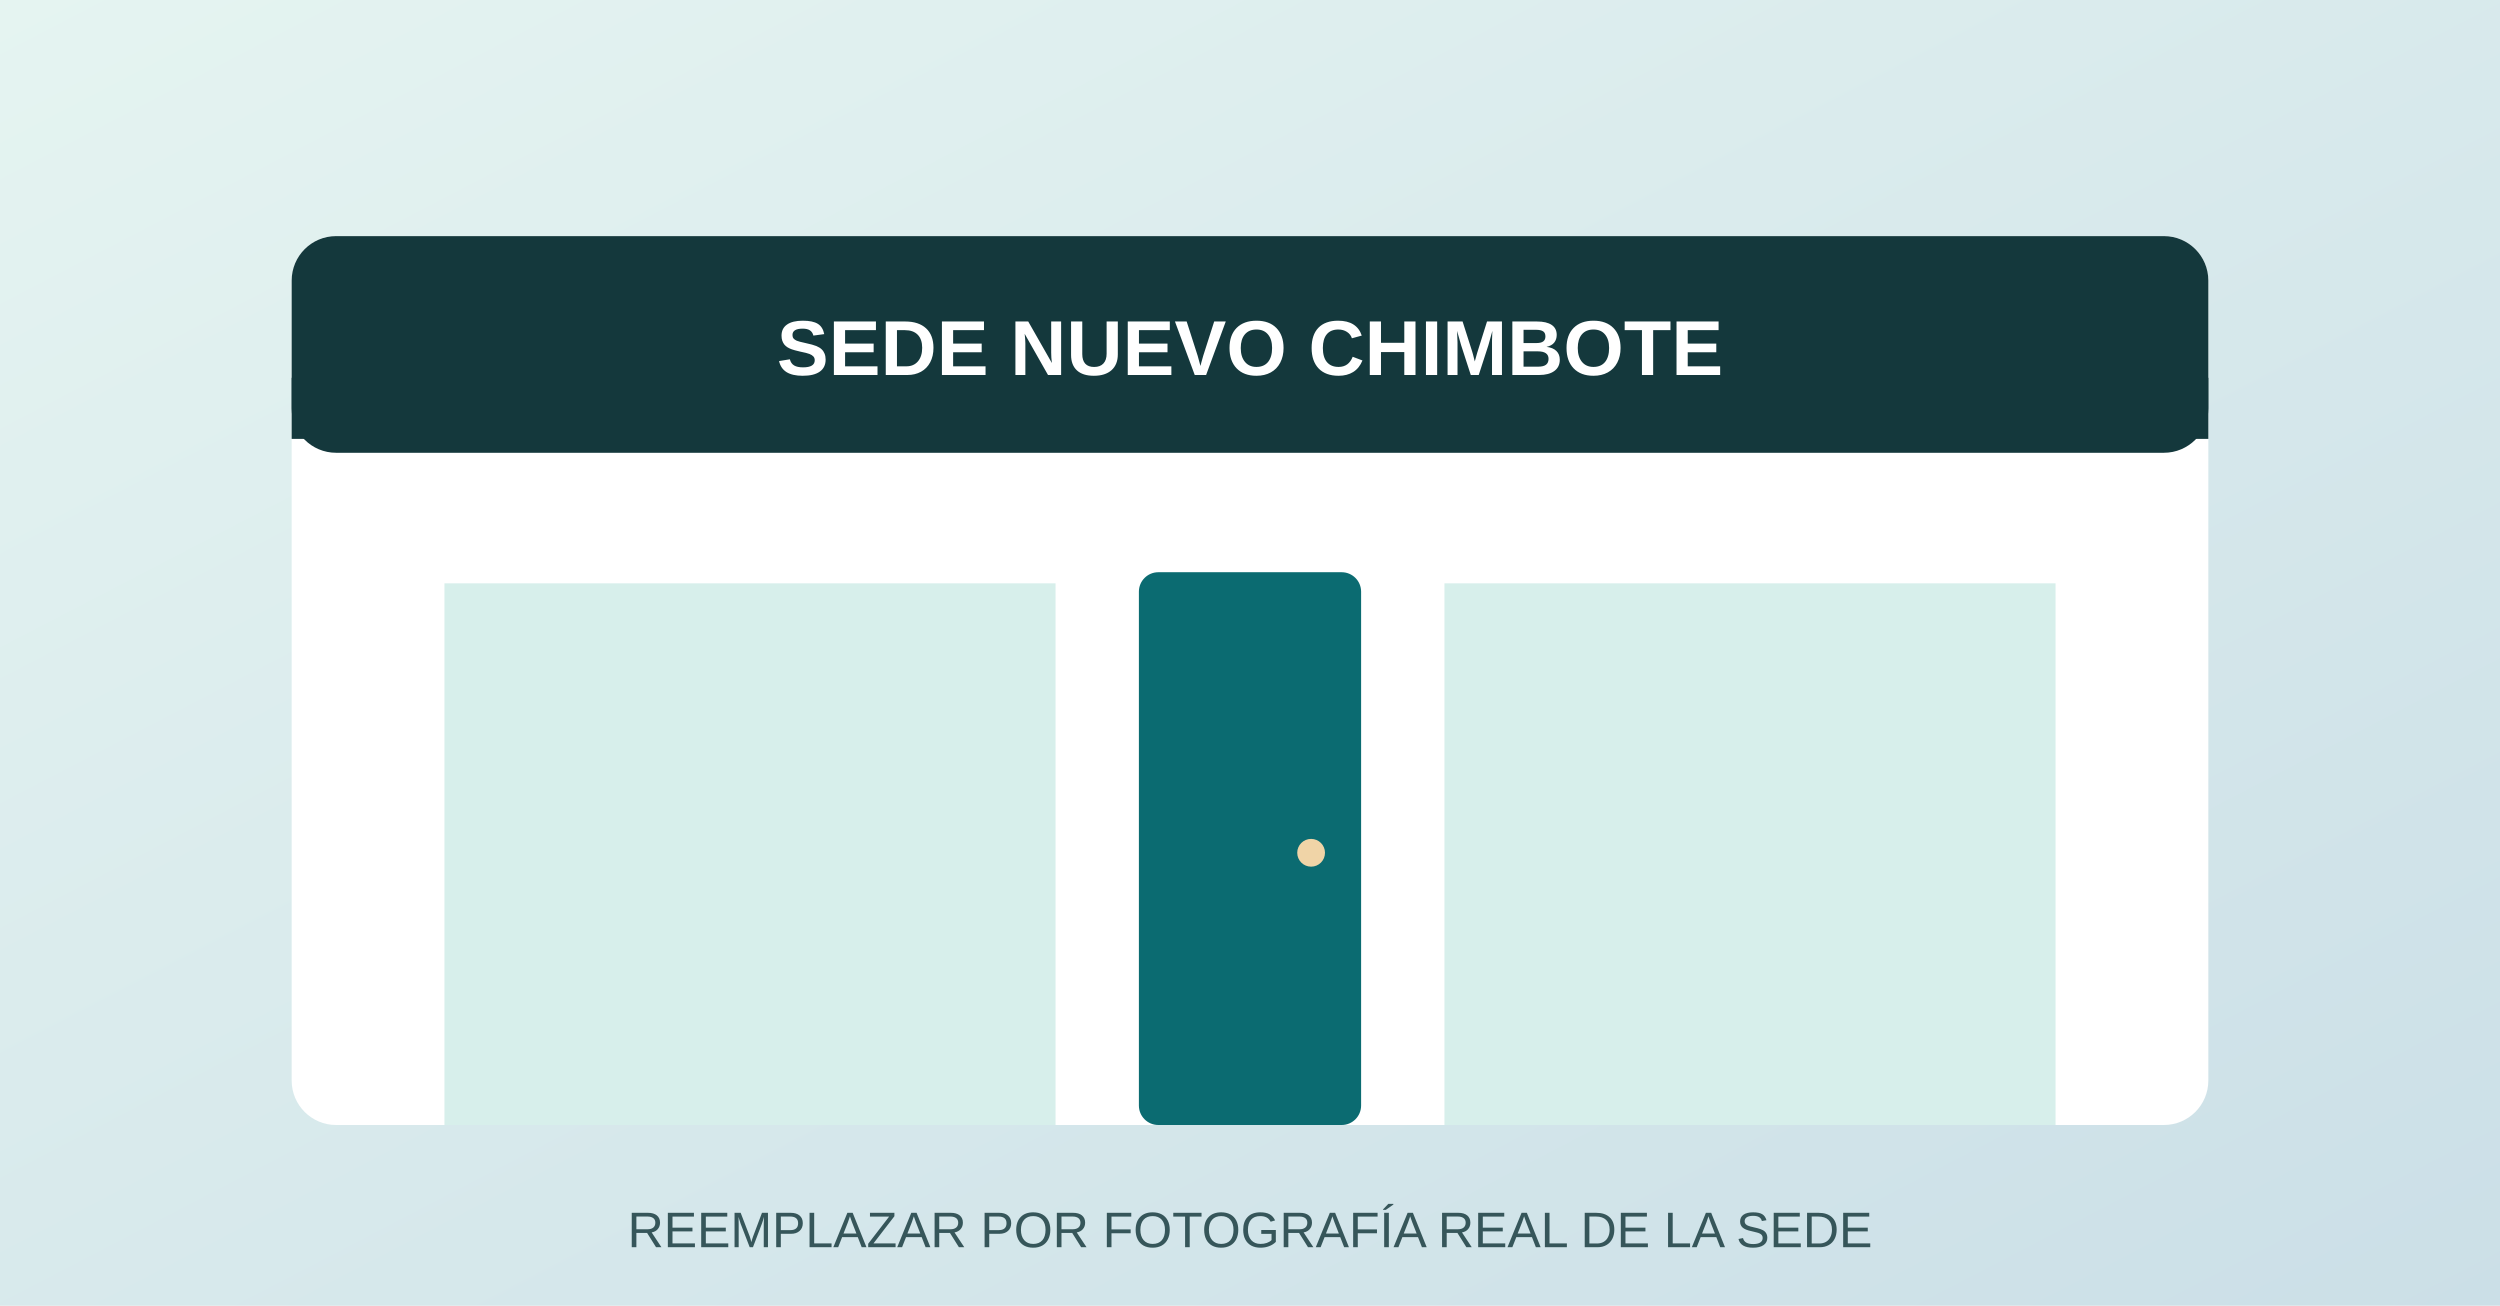
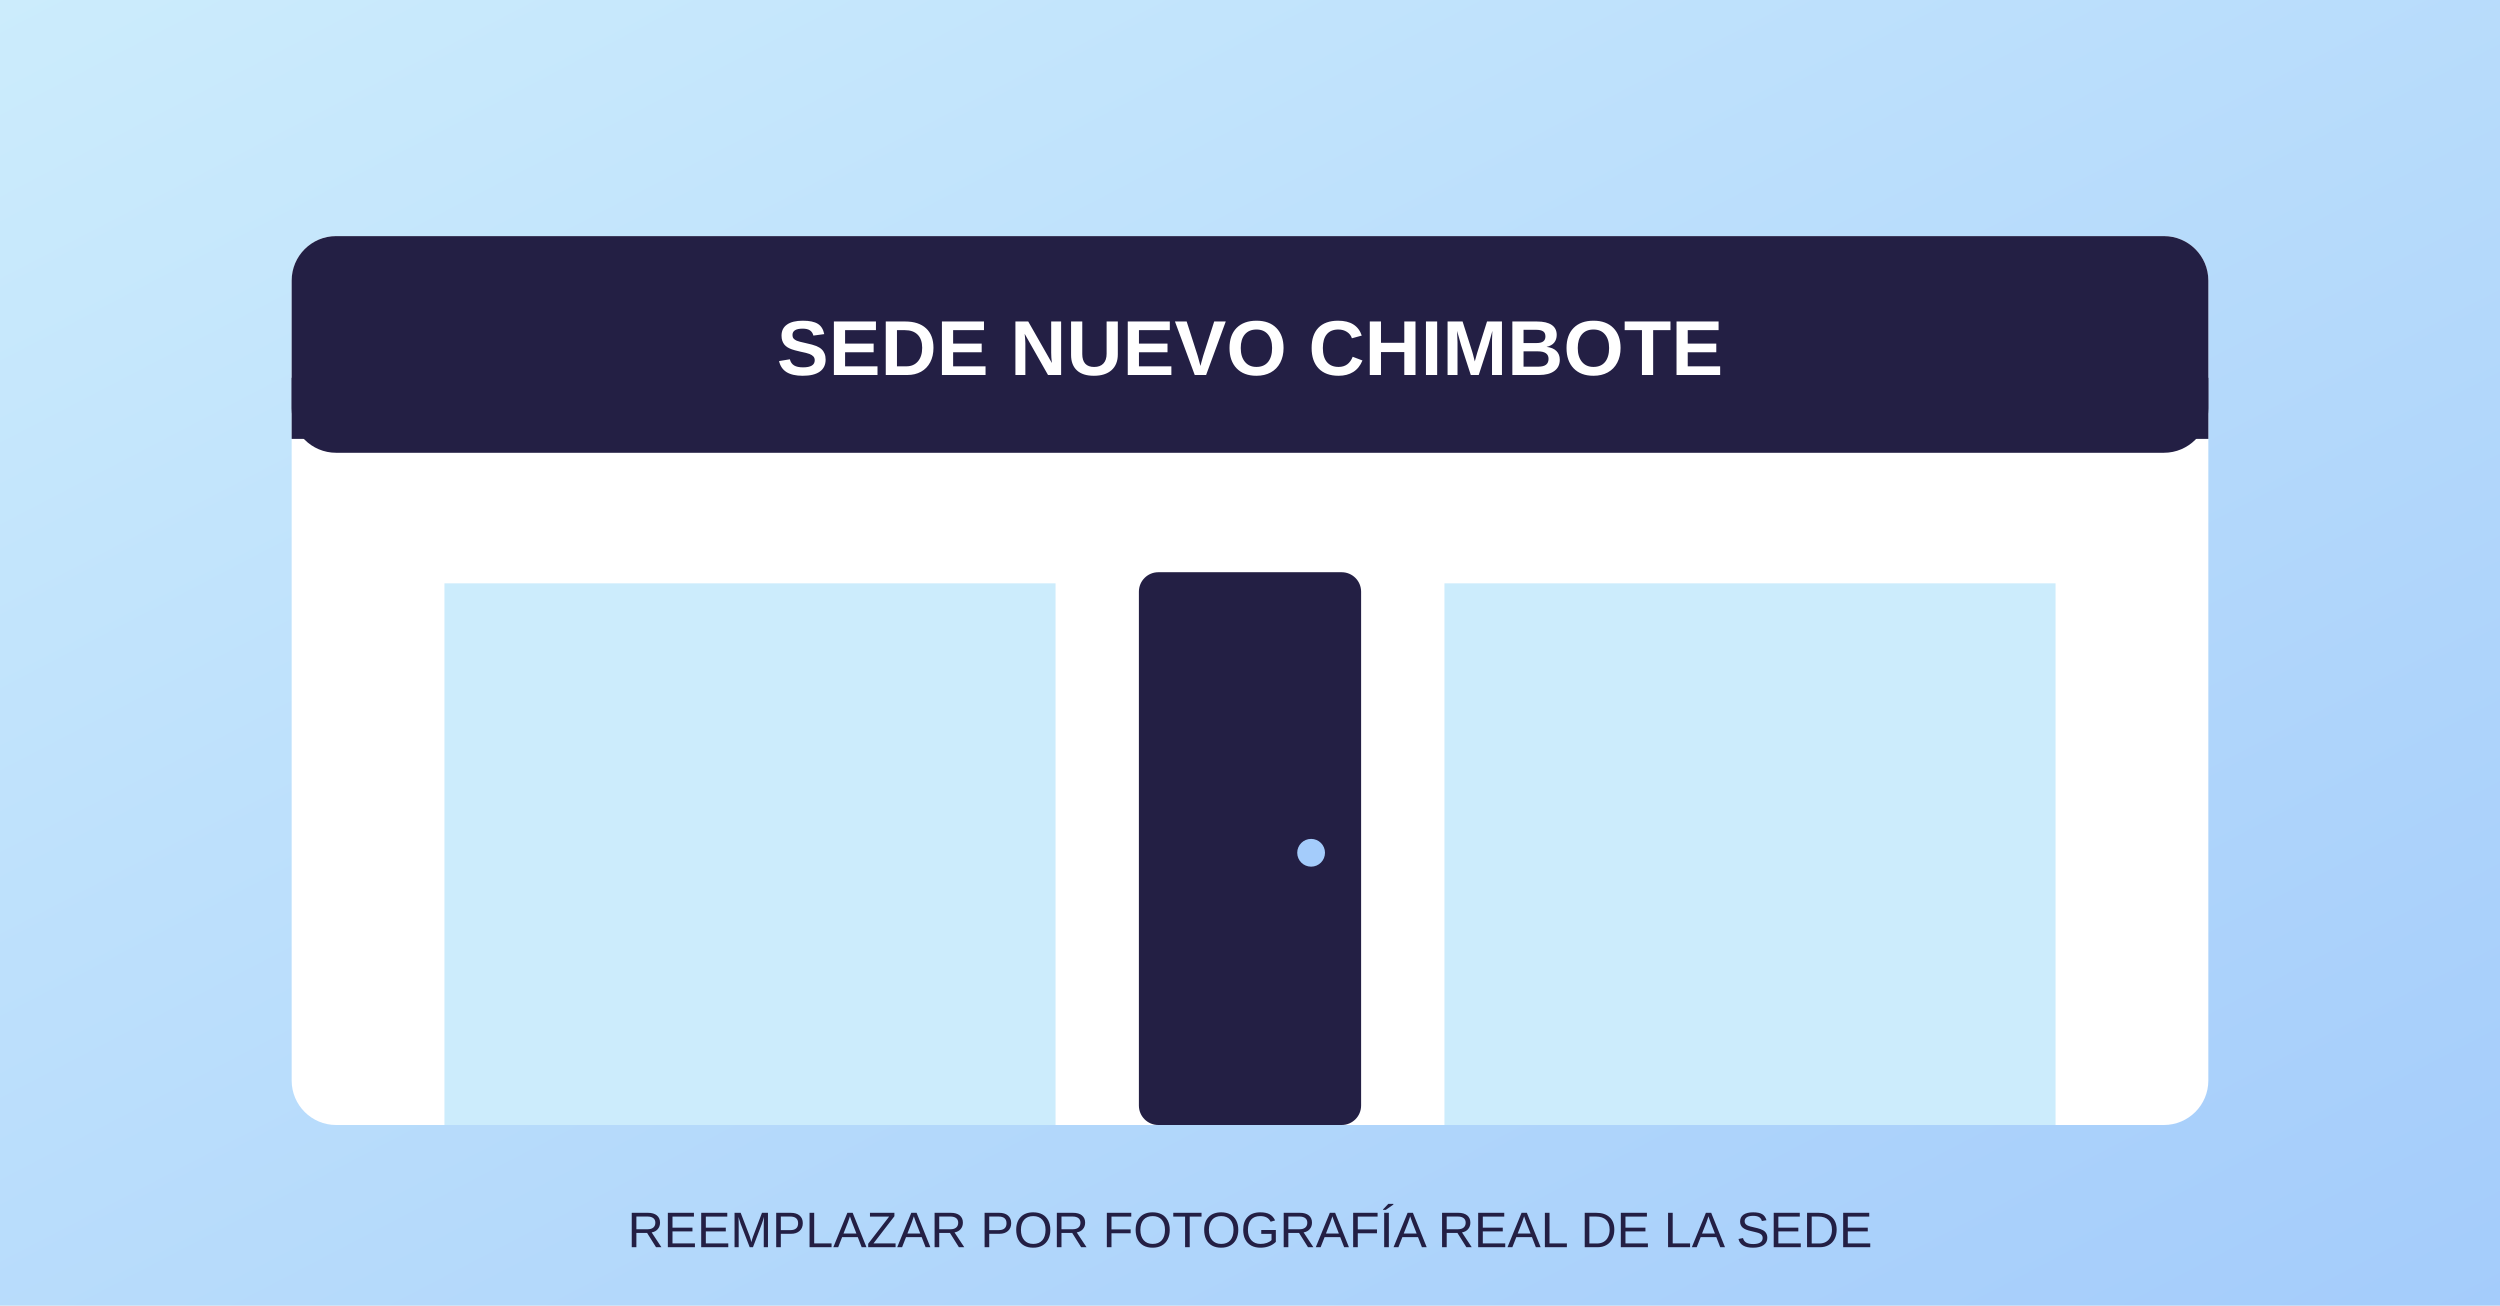
<svg xmlns="http://www.w3.org/2000/svg" viewBox="0 0 900 470">
  <defs>
    <linearGradient id="b2" x1="0" y1="0" x2="1" y2="1">
-       <stop stop-color="#e5f4f1" />
-       <stop offset="1" stop-color="#cbdfe7" />
+       <stop stop-color="#ccecfc" />
+       <stop offset="1" stop-color="#a4ccfb" />
    </linearGradient>
  </defs>
  <rect width="900" height="470" fill="url(#b2)" />
  <rect x="105" y="85" width="690" height="320" rx="16" fill="#fff" />
-   <rect x="105" y="85" width="690" height="78" rx="16" fill="#14383c" />
-   <path d="M105 147h690" stroke="#14383c" stroke-width="22" />
-   <rect x="160" y="210" width="220" height="195" fill="#d7efeb" />
-   <rect x="520" y="210" width="220" height="195" fill="#d7efeb" />
-   <rect x="410" y="206" width="80" height="199" rx="7" fill="#0b6b71" />
-   <circle cx="472" cy="307" r="5" fill="#f0d4a7" />
+   <rect x="105" y="85" width="690" height="78" rx="16" fill="#231f44" />
+   <path d="M105 147h690" stroke="#231f44" stroke-width="22" />
+   <rect x="160" y="210" width="220" height="195" fill="#ccecfc" />
+   <rect x="520" y="210" width="220" height="195" fill="#ccecfc" />
+   <rect x="410" y="206" width="80" height="199" rx="7" fill="#231f44" />
+   <circle cx="472" cy="307" r="5" fill="#a4ccfb" />
  <text x="450" y="135" text-anchor="middle" fill="#fff" font-family="Arial,sans-serif" font-size="28" font-weight="700">SEDE NUEVO CHIMBOTE</text>
-   <text x="450" y="449" text-anchor="middle" fill="#36565a" font-family="Arial,sans-serif" font-size="18">REEMPLAZAR POR FOTOGRAFÍA REAL DE LA SEDE</text>
+   <text x="450" y="449" text-anchor="middle" fill="#231f44" font-family="Arial,sans-serif" font-size="18">REEMPLAZAR POR FOTOGRAFÍA REAL DE LA SEDE</text>
</svg>
